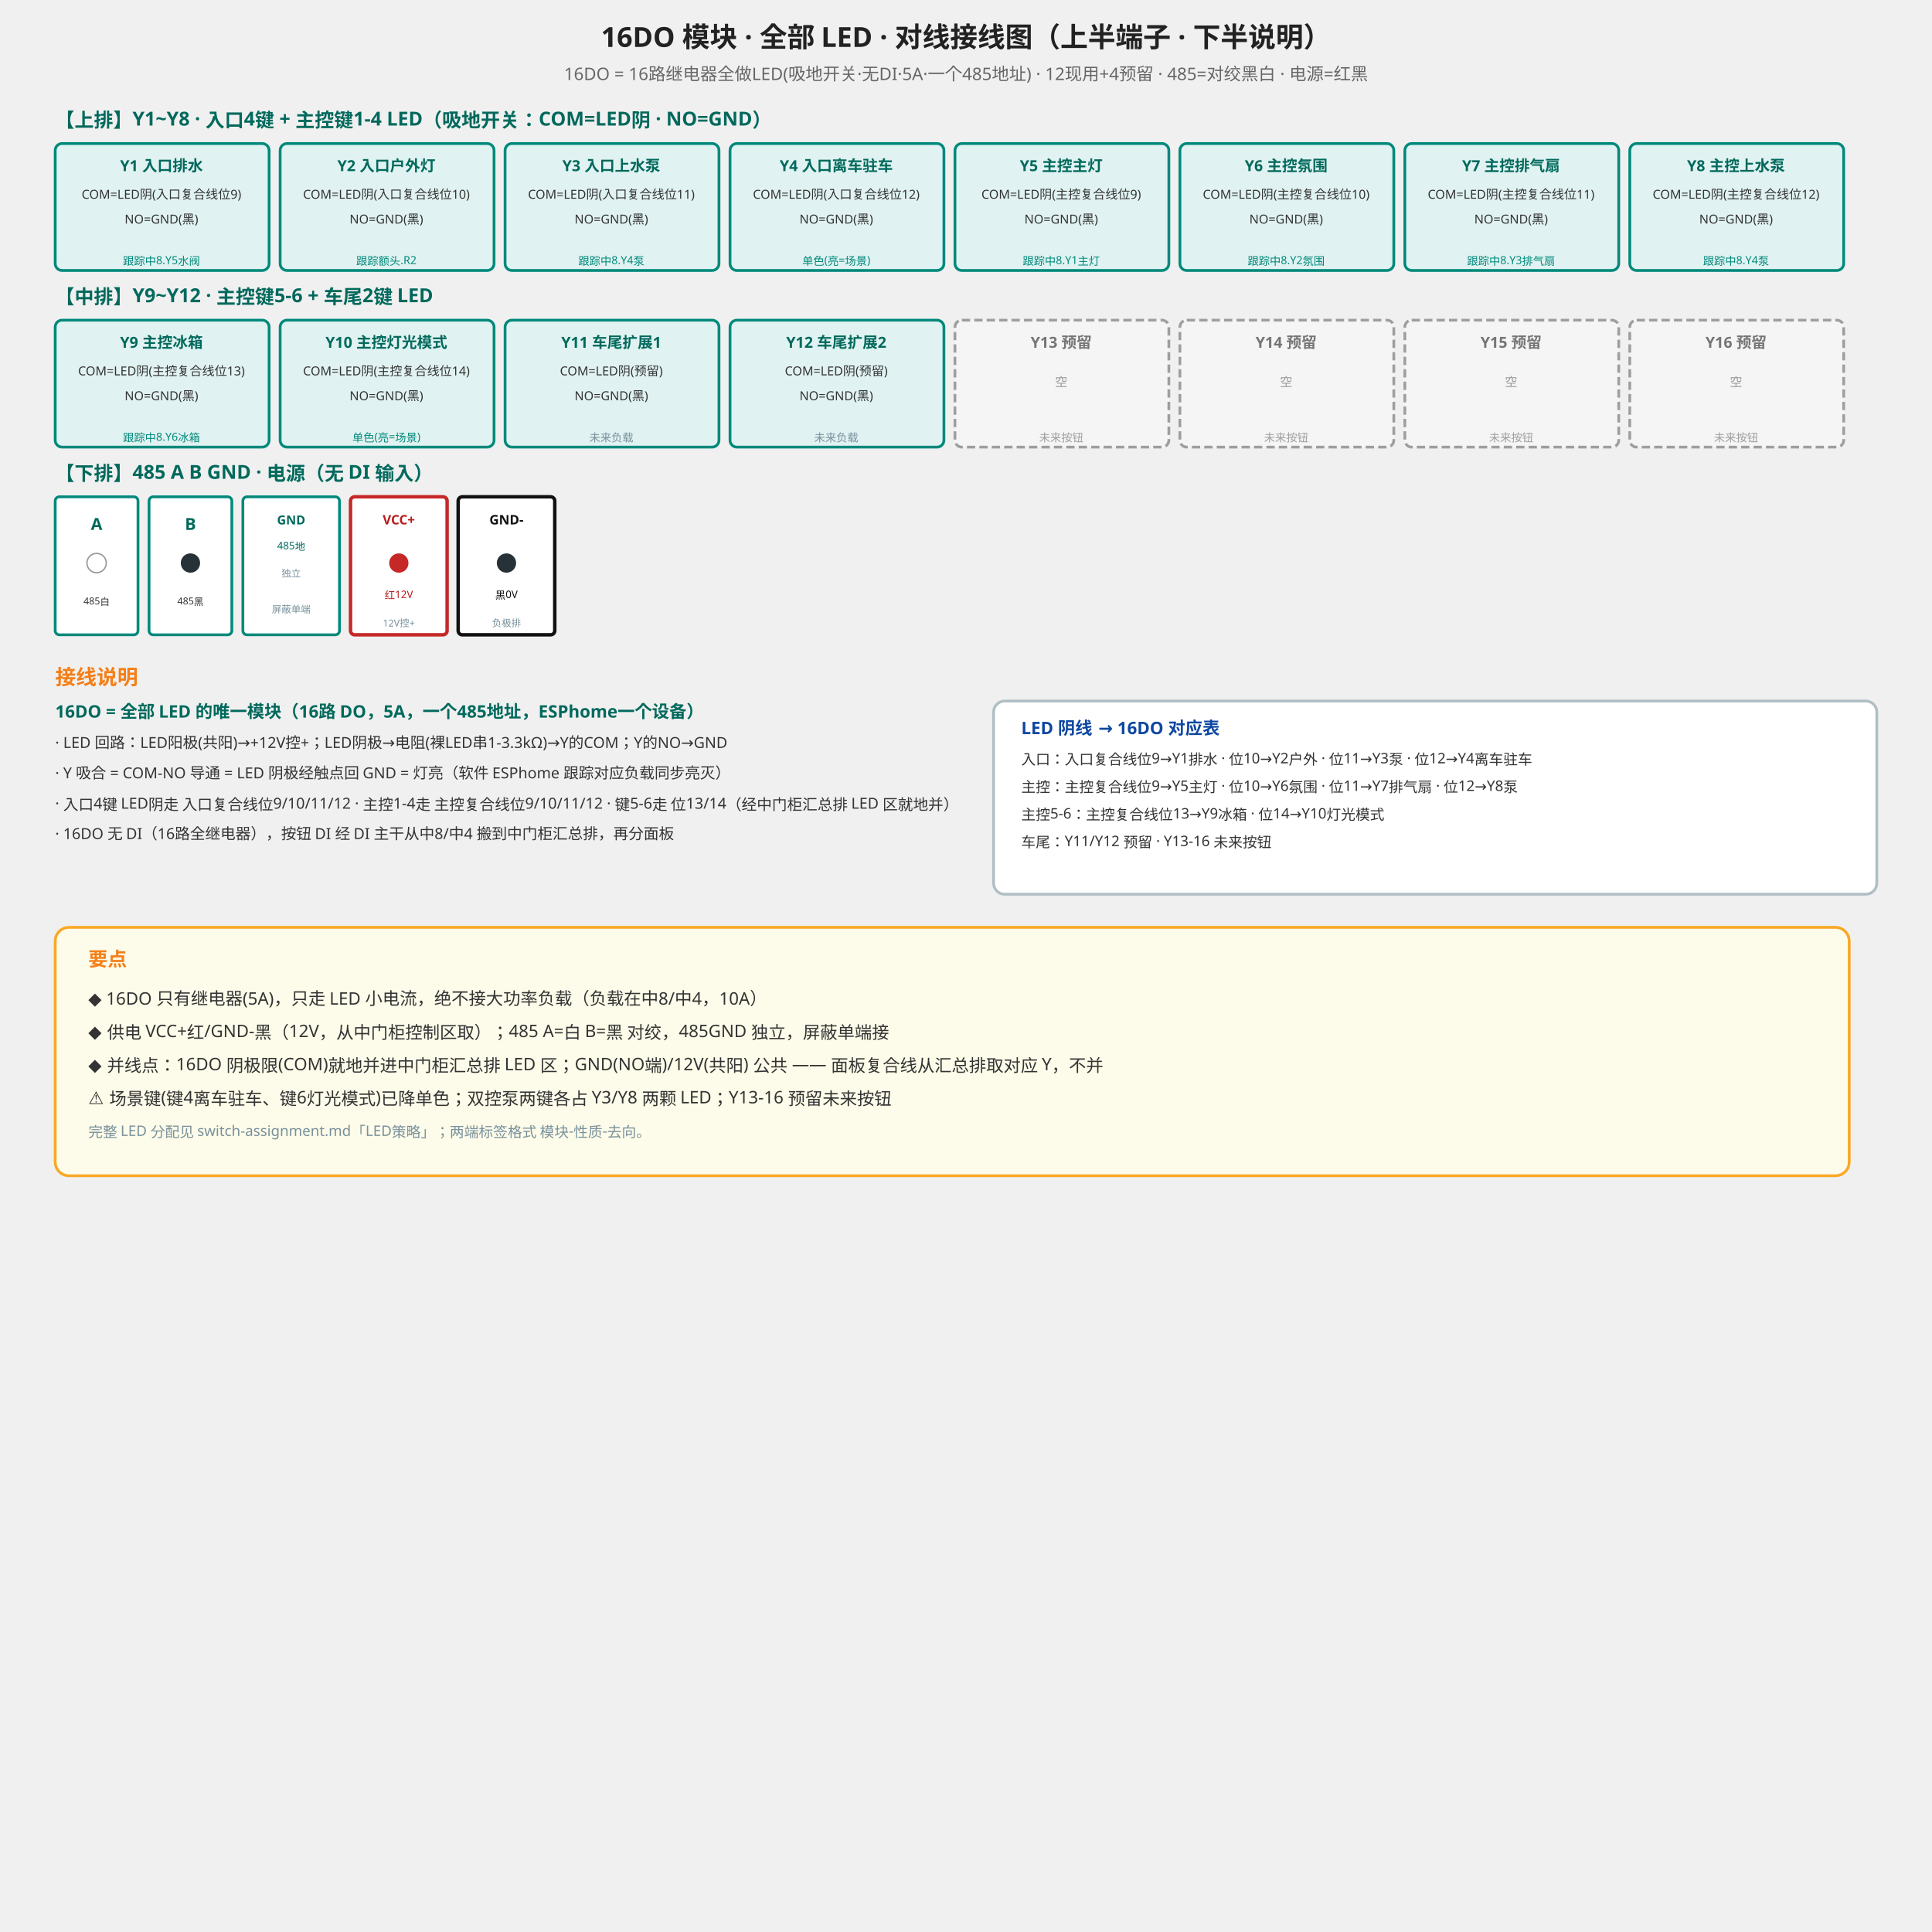
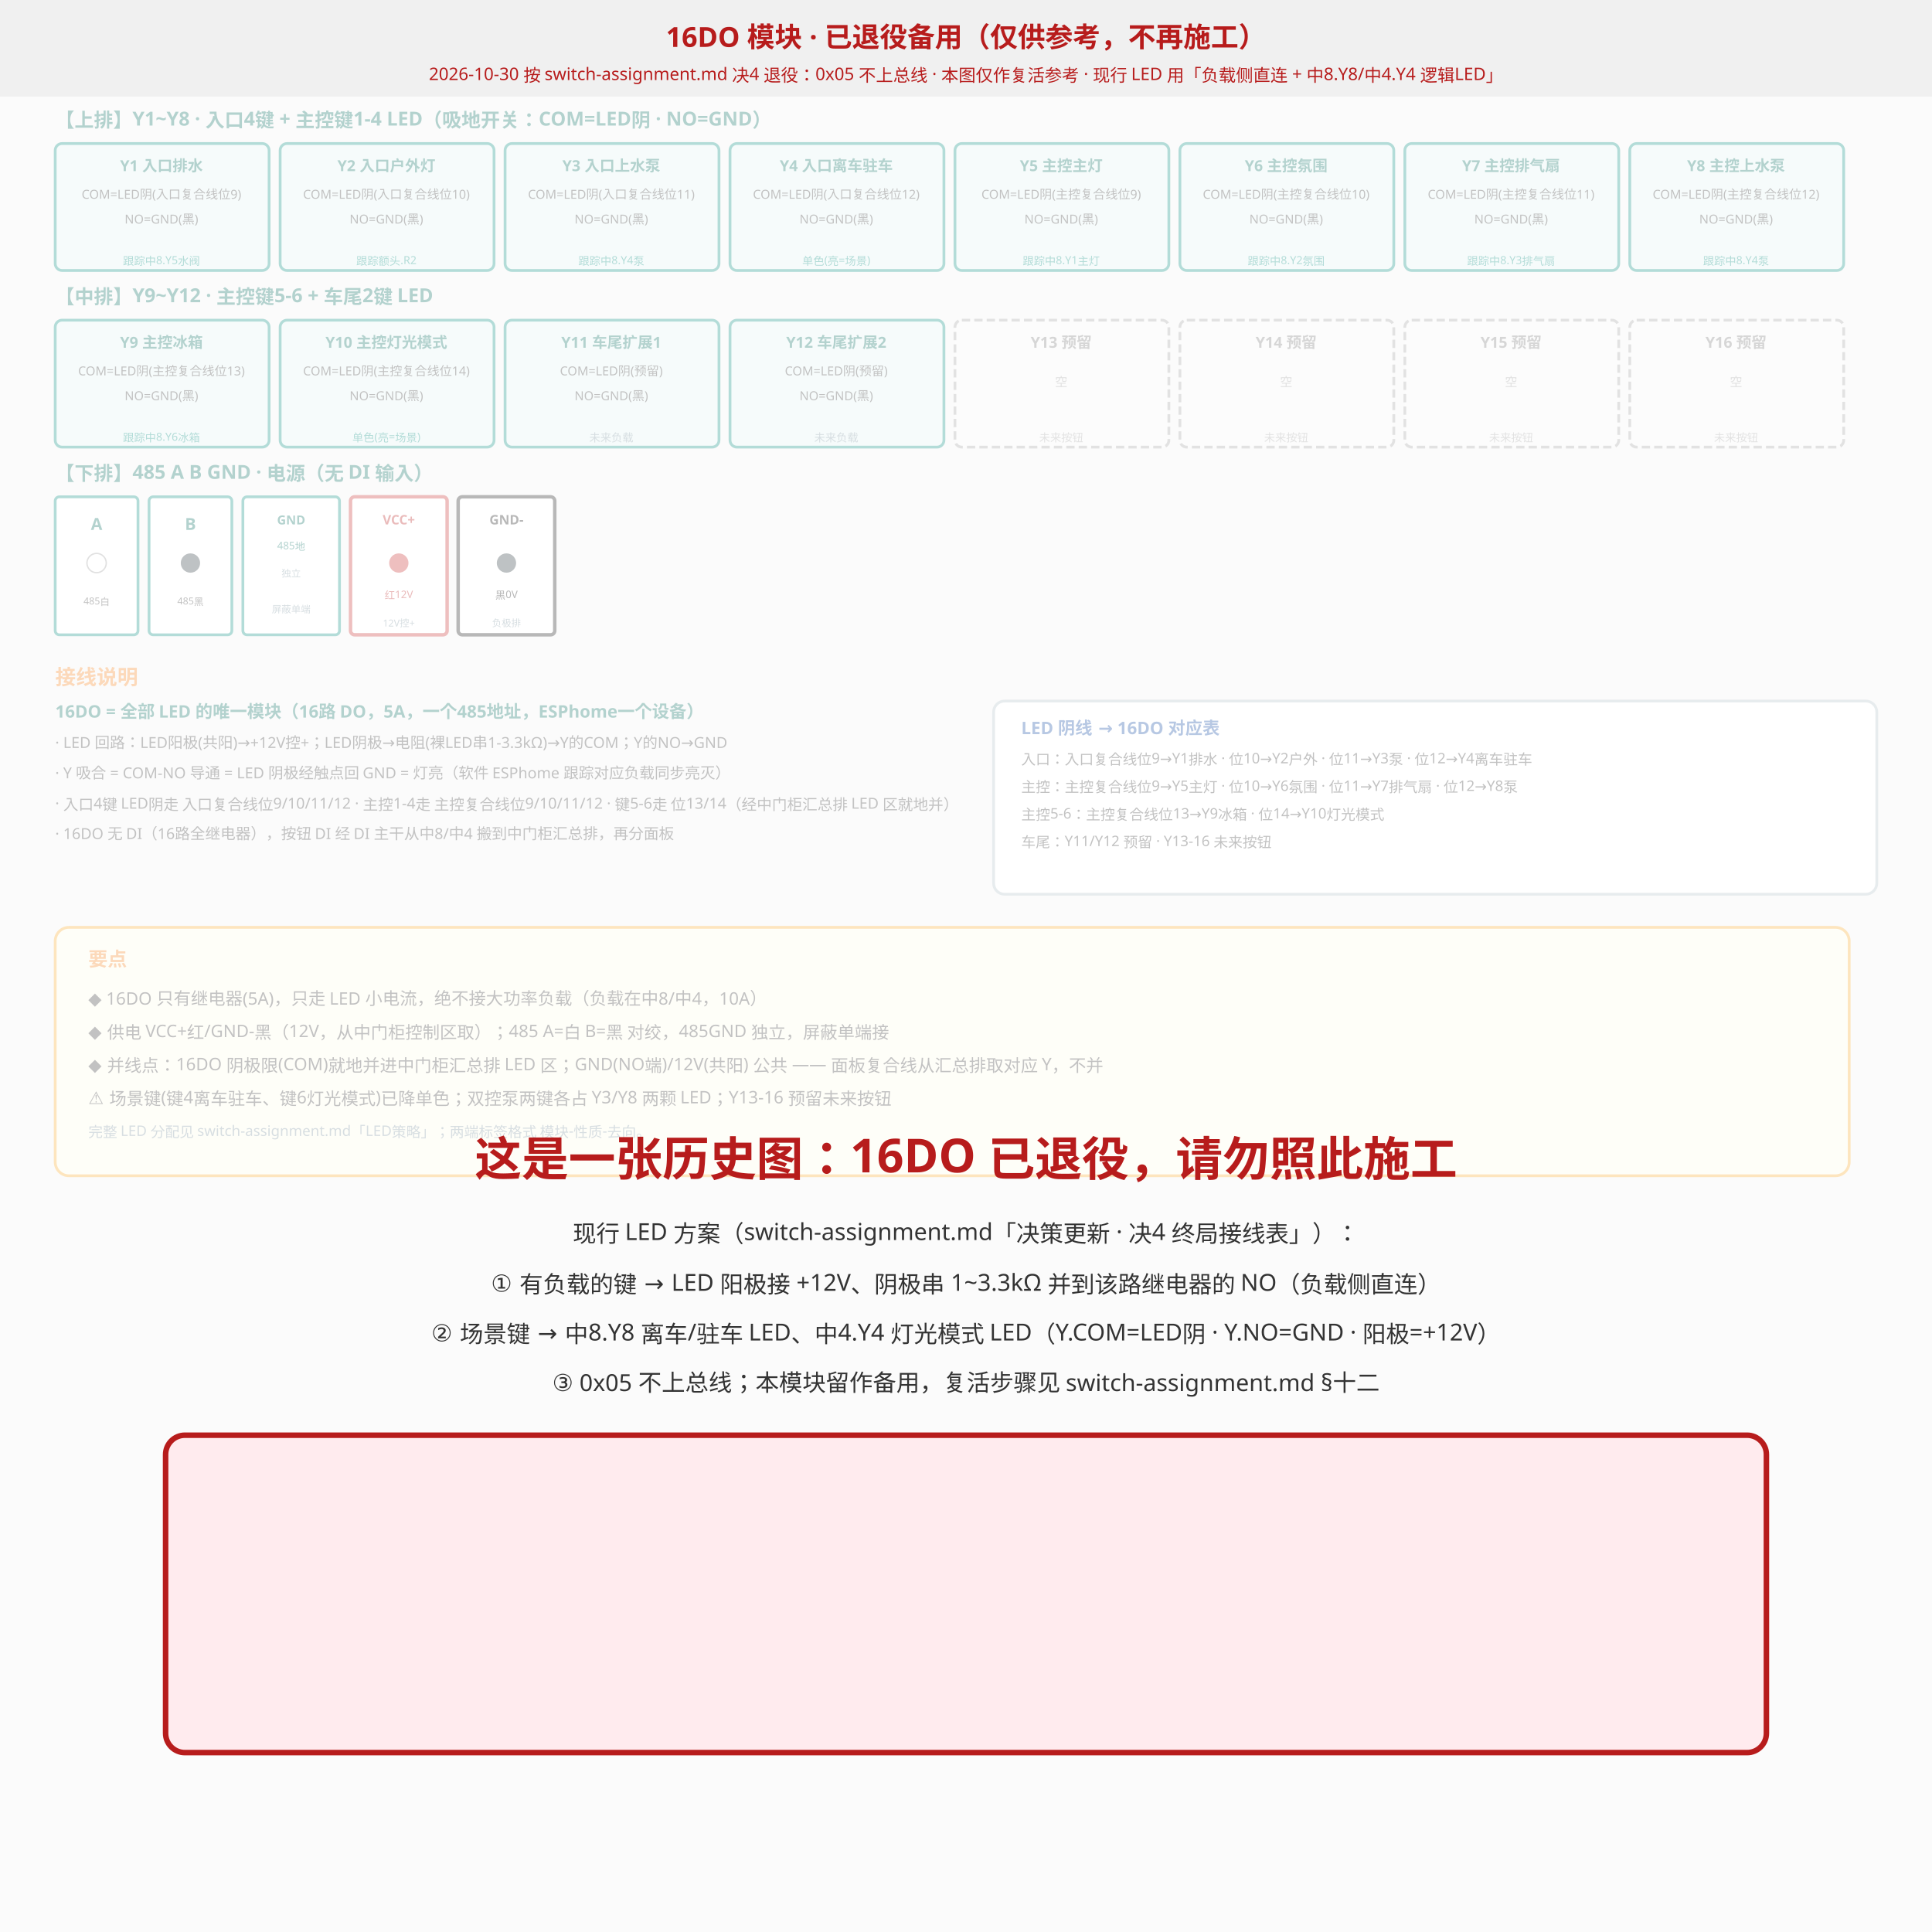
<svg xmlns="http://www.w3.org/2000/svg" viewBox="0 0 1400 1400" width="1400" height="1400" font-family="sans-serif">
  <defs>
    <marker id="arrow" viewBox="0 0 10 10" refX="9" refY="5" markerWidth="7" markerHeight="7" orient="auto-start-reverse">
      <path d="M0,0 L10,5 L0,10 z" fill="#333" />
    </marker>
  </defs>
-   <text x="700" y="34" text-anchor="middle" font-size="20" font-weight="bold" fill="#222">16DO 模块 · 全部 LED · 对线接线图（上半端子 · 下半说明）</text>
-   <text x="700" y="58" text-anchor="middle" font-size="12.5" fill="#666">16DO = 16路继电器全做LED(吸地开关·无DI·5A·一个485地址) · 12现用+4预留 · 485=对绞黑白 · 电源=红黑</text>
+   <text x="700" y="34" text-anchor="middle" font-size="20" font-weight="bold" fill="#b71c1c">16DO 模块 · 已退役备用（仅供参考，不再施工）</text>
+   <text x="700" y="58" text-anchor="middle" font-size="12.5" fill="#b71c1c">2026-10-30 按 switch-assignment.md 决4 退役：0x05 不上总线 · 本图仅作复活参考 · 现行 LED 用「负载侧直连 + 中8.Y8/中4.Y4 逻辑LED」</text>
  <text x="40" y="92" font-size="14" font-weight="bold" fill="#00695c">【上排】Y1~Y8 · 入口4键 + 主控键1-4 LED（吸地开关：COM=LED阴 · NO=GND）</text>
  <g font-size="9" text-anchor="middle">
    <rect x="40" y="104" width="155" height="92" rx="5" fill="#e0f2f1" stroke="#00897b" stroke-width="2" />
    <text x="117" y="124" font-size="11" font-weight="bold" fill="#00695c">Y1 入口排水</text>
    <text x="117" y="144" fill="#333">COM=LED阴(入口复合线位9)</text>
    <text x="117" y="162" fill="#333">NO=GND(黑)</text>
    <text x="117" y="192" font-size="8" fill="#00897b">跟踪中8.Y5水阀</text>
    <rect x="203" y="104" width="155" height="92" rx="5" fill="#e0f2f1" stroke="#00897b" stroke-width="2" />
    <text x="280" y="124" font-size="11" font-weight="bold" fill="#00695c">Y2 入口户外灯</text>
    <text x="280" y="144" fill="#333">COM=LED阴(入口复合线位10)</text>
    <text x="280" y="162" fill="#333">NO=GND(黑)</text>
    <text x="280" y="192" font-size="8" fill="#00897b">跟踪额头.R2</text>
    <rect x="366" y="104" width="155" height="92" rx="5" fill="#e0f2f1" stroke="#00897b" stroke-width="2" />
    <text x="443" y="124" font-size="11" font-weight="bold" fill="#00695c">Y3 入口上水泵</text>
    <text x="443" y="144" fill="#333">COM=LED阴(入口复合线位11)</text>
    <text x="443" y="162" fill="#333">NO=GND(黑)</text>
    <text x="443" y="192" font-size="8" fill="#00897b">跟踪中8.Y4泵</text>
    <rect x="529" y="104" width="155" height="92" rx="5" fill="#e0f2f1" stroke="#00897b" stroke-width="2" />
    <text x="606" y="124" font-size="11" font-weight="bold" fill="#00695c">Y4 入口离车驻车</text>
    <text x="606" y="144" fill="#333">COM=LED阴(入口复合线位12)</text>
    <text x="606" y="162" fill="#333">NO=GND(黑)</text>
    <text x="606" y="192" font-size="8" fill="#00897b">单色(亮=场景)</text>
    <rect x="692" y="104" width="155" height="92" rx="5" fill="#e0f2f1" stroke="#00897b" stroke-width="2" />
    <text x="769" y="124" font-size="11" font-weight="bold" fill="#00695c">Y5 主控主灯</text>
    <text x="769" y="144" fill="#333">COM=LED阴(主控复合线位9)</text>
    <text x="769" y="162" fill="#333">NO=GND(黑)</text>
    <text x="769" y="192" font-size="8" fill="#00897b">跟踪中8.Y1主灯</text>
    <rect x="855" y="104" width="155" height="92" rx="5" fill="#e0f2f1" stroke="#00897b" stroke-width="2" />
    <text x="932" y="124" font-size="11" font-weight="bold" fill="#00695c">Y6 主控氛围</text>
    <text x="932" y="144" fill="#333">COM=LED阴(主控复合线位10)</text>
    <text x="932" y="162" fill="#333">NO=GND(黑)</text>
    <text x="932" y="192" font-size="8" fill="#00897b">跟踪中8.Y2氛围</text>
    <rect x="1018" y="104" width="155" height="92" rx="5" fill="#e0f2f1" stroke="#00897b" stroke-width="2" />
    <text x="1095" y="124" font-size="11" font-weight="bold" fill="#00695c">Y7 主控排气扇</text>
    <text x="1095" y="144" fill="#333">COM=LED阴(主控复合线位11)</text>
    <text x="1095" y="162" fill="#333">NO=GND(黑)</text>
    <text x="1095" y="192" font-size="8" fill="#00897b">跟踪中8.Y3排气扇</text>
    <rect x="1181" y="104" width="155" height="92" rx="5" fill="#e0f2f1" stroke="#00897b" stroke-width="2" />
    <text x="1258" y="124" font-size="11" font-weight="bold" fill="#00695c">Y8 主控上水泵</text>
    <text x="1258" y="144" fill="#333">COM=LED阴(主控复合线位12)</text>
    <text x="1258" y="162" fill="#333">NO=GND(黑)</text>
    <text x="1258" y="192" font-size="8" fill="#00897b">跟踪中8.Y4泵</text>
  </g>
  <text x="40" y="220" font-size="14" font-weight="bold" fill="#00695c">【中排】Y9~Y12 · 主控键5-6 + 车尾2键 LED</text>
  <g font-size="9" text-anchor="middle">
    <rect x="40" y="232" width="155" height="92" rx="5" fill="#e0f2f1" stroke="#00897b" stroke-width="2" />
    <text x="117" y="252" font-size="11" font-weight="bold" fill="#00695c">Y9 主控冰箱</text>
    <text x="117" y="272" fill="#333">COM=LED阴(主控复合线位13)</text>
    <text x="117" y="290" fill="#333">NO=GND(黑)</text>
    <text x="117" y="320" font-size="8" fill="#00897b">跟踪中8.Y6冰箱</text>
    <rect x="203" y="232" width="155" height="92" rx="5" fill="#e0f2f1" stroke="#00897b" stroke-width="2" />
    <text x="280" y="252" font-size="11" font-weight="bold" fill="#00695c">Y10 主控灯光模式</text>
    <text x="280" y="272" fill="#333">COM=LED阴(主控复合线位14)</text>
    <text x="280" y="290" fill="#333">NO=GND(黑)</text>
    <text x="280" y="320" font-size="8" fill="#00897b">单色(亮=场景)</text>
    <rect x="366" y="232" width="155" height="92" rx="5" fill="#e0f2f1" stroke="#00897b" stroke-width="2" />
    <text x="443" y="252" font-size="11" font-weight="bold" fill="#00695c">Y11 车尾扩展1</text>
    <text x="443" y="272" fill="#333">COM=LED阴(预留)</text>
    <text x="443" y="290" fill="#333">NO=GND(黑)</text>
    <text x="443" y="320" font-size="8" fill="#78909c">未来负载</text>
    <rect x="529" y="232" width="155" height="92" rx="5" fill="#e0f2f1" stroke="#00897b" stroke-width="2" />
    <text x="606" y="252" font-size="11" font-weight="bold" fill="#00695c">Y12 车尾扩展2</text>
    <text x="606" y="272" fill="#333">COM=LED阴(预留)</text>
    <text x="606" y="290" fill="#333">NO=GND(黑)</text>
    <text x="606" y="320" font-size="8" fill="#78909c">未来负载</text>
    <rect x="692" y="232" width="155" height="92" rx="5" fill="#f5f5f5" stroke="#9e9e9e" stroke-width="2" stroke-dasharray="6,3" />
    <text x="769" y="252" font-size="11" font-weight="bold" fill="#757575">Y13 预留</text>
    <text x="769" y="280" fill="#999">空</text>
    <text x="769" y="320" font-size="8" fill="#9e9e9e">未来按钮</text>
    <rect x="855" y="232" width="155" height="92" rx="5" fill="#f5f5f5" stroke="#9e9e9e" stroke-width="2" stroke-dasharray="6,3" />
    <text x="932" y="252" font-size="11" font-weight="bold" fill="#757575">Y14 预留</text>
    <text x="932" y="280" fill="#999">空</text>
    <text x="932" y="320" font-size="8" fill="#9e9e9e">未来按钮</text>
    <rect x="1018" y="232" width="155" height="92" rx="5" fill="#f5f5f5" stroke="#9e9e9e" stroke-width="2" stroke-dasharray="6,3" />
    <text x="1095" y="252" font-size="11" font-weight="bold" fill="#757575">Y15 预留</text>
    <text x="1095" y="280" fill="#999">空</text>
    <text x="1095" y="320" font-size="8" fill="#9e9e9e">未来按钮</text>
    <rect x="1181" y="232" width="155" height="92" rx="5" fill="#f5f5f5" stroke="#9e9e9e" stroke-width="2" stroke-dasharray="6,3" />
    <text x="1258" y="252" font-size="11" font-weight="bold" fill="#757575">Y16 预留</text>
    <text x="1258" y="280" fill="#999">空</text>
    <text x="1258" y="320" font-size="8" fill="#9e9e9e">未来按钮</text>
  </g>
  <text x="40" y="348" font-size="14" font-weight="bold" fill="#00695c">【下排】485 A B GND · 电源（无 DI 输入）</text>
  <g font-size="9" text-anchor="middle">
    <rect x="40" y="360" width="60" height="100" rx="3" fill="#fff" stroke="#00897b" stroke-width="2" />
    <text x="70" y="384" font-size="12" font-weight="bold" fill="#00695c">A</text>
    <circle cx="70" cy="408" r="7" fill="#ffffff" stroke="#999" />
    <text x="70" y="438" font-size="7" fill="#333">485白</text>
    <rect x="108" y="360" width="60" height="100" rx="3" fill="#fff" stroke="#00897b" stroke-width="2" />
    <text x="138" y="384" font-size="12" font-weight="bold" fill="#00695c">B</text>
    <circle cx="138" cy="408" r="7" fill="#263238" />
    <text x="138" y="438" font-size="7" fill="#333">485黑</text>
    <rect x="176" y="360" width="70" height="100" rx="3" fill="#fff" stroke="#00897b" stroke-width="2" />
    <text x="211" y="380" font-size="9" font-weight="bold" fill="#00695c">GND</text>
    <text x="211" y="398" font-size="7.5" fill="#00695c">485地</text>
    <text x="211" y="418" font-size="7" fill="#78909c">独立</text>
    <text x="211" y="444" font-size="7" fill="#78909c">屏蔽单端</text>
    <rect x="254" y="360" width="70" height="100" rx="3" fill="#fff" stroke="#c62828" stroke-width="2.5" />
    <text x="289" y="380" font-size="9.5" font-weight="bold" fill="#b71c1c">VCC+</text>
    <circle cx="289" cy="408" r="7" fill="#c62828" />
    <text x="289" y="434" font-size="7.5" fill="#b71c1c">红12V</text>
    <text x="289" y="454" font-size="7" fill="#78909c">12V控+</text>
    <rect x="332" y="360" width="70" height="100" rx="3" fill="#fff" stroke="#111" stroke-width="2.5" />
    <text x="367" y="380" font-size="9.5" font-weight="bold" fill="#111">GND-</text>
    <circle cx="367" cy="408" r="7" fill="#263238" />
    <text x="367" y="434" font-size="7.5" fill="#111">黑0V</text>
    <text x="367" y="454" font-size="7" fill="#78909c">负极排</text>
  </g>
  <text x="40" y="496" font-size="15" font-weight="bold" fill="#f57f17">接线说明</text>
  <g font-size="11" fill="#333">
    <text x="40" y="520" font-size="12.5" font-weight="bold" fill="#00695c">16DO = 全部 LED 的唯一模块（16路 DO，5A，一个485地址，ESPhome一个设备）</text>
    <text x="40" y="542">· LED 回路：LED阳极(共阳)→+12V控+；LED阴极→电阻(裸LED串1-3.3kΩ)→Y的COM；Y的NO→GND</text>
    <text x="40" y="564">· Y 吸合 = COM-NO 导通 = LED 阴极经触点回 GND = 灯亮（软件 ESPhome 跟踪对应负载同步亮灭）</text>
    <text x="40" y="586">· 入口4键 LED阴走 入口复合线位9/10/11/12 · 主控1-4走 主控复合线位9/10/11/12 · 键5-6走 位13/14（经中门柜汇总排 LED 区就地并）</text>
    <text x="40" y="608">· 16DO 无 DI（16路全继电器），按钮 DI 经 DI 主干从中8/中4 搬到中门柜汇总排，再分面板</text>
  </g>
  <rect x="720" y="508" width="640" height="140" rx="8" fill="#ffffff" stroke="#b0bec5" stroke-width="2" />
  <text x="740" y="532" font-size="12.5" font-weight="bold" fill="#0d47a1">LED 阴线 → 16DO 对应表</text>
  <g font-size="10.5" fill="#333">
    <text x="740" y="554">入口：入口复合线位9→Y1排水 · 位10→Y2户外 · 位11→Y3泵 · 位12→Y4离车驻车</text>
    <text x="740" y="574">主控：主控复合线位9→Y5主灯 · 位10→Y6氛围 · 位11→Y7排气扇 · 位12→Y8泵</text>
    <text x="740" y="594">主控5-6：主控复合线位13→Y9冰箱 · 位14→Y10灯光模式</text>
    <text x="740" y="614">车尾：Y11/Y12 预留 · Y13-16 未来按钮</text>
  </g>
  <rect x="40" y="672" width="1300" height="180" rx="10" fill="#fffde7" fill-opacity="0.85" stroke="#f9a825" stroke-width="2" />
  <text x="64" y="700" font-size="14" font-weight="bold" fill="#f57f17">要点</text>
  <text x="64" y="728" font-size="12.5" fill="#333">◆ 16DO 只有继电器(5A)，只走 LED 小电流，绝不接大功率负载（负载在中8/中4，10A）</text>
  <text x="64" y="752" font-size="12.5" fill="#333">◆ 供电 VCC+红/GND-黑（12V，从中门柜控制区取）；485 A=白 B=黑 对绞，485GND 独立，屏蔽单端接</text>
  <text x="64" y="776" font-size="12.5" fill="#333">◆ 并线点：16DO 阴极限(COM)就地并进中门柜汇总排 LED 区；GND(NO端)/12V(共阳) 公共 —— 面板复合线从汇总排取对应 Y，不并</text>
  <text x="64" y="800" font-size="12.5" fill="#333">⚠ 场景键(键4离车驻车、键6灯光模式)已降单色；双控泵两键各占 Y3/Y8 两颗 LED；Y13-16 预留未来按钮</text>
  <text x="64" y="824" font-size="10.5" fill="#78909c">完整 LED 分配见 switch-assignment.md「LED策略」；两端标签格式 模块-性质-去向。</text>
+   <rect x="0" y="70" width="1400" height="1330" fill="#ffffff" fill-opacity="0.7" />
+   <rect x="120" y="1040" width="1160" height="230" rx="14" fill="#ffebee" stroke="#b71c1c" stroke-width="4" />
+   <text x="700" y="852" text-anchor="middle" font-size="34" font-weight="bold" fill="#b71c1c">这是一张历史图：16DO 已退役，请勿照此施工</text>
+   <text x="700" y="900" text-anchor="middle" font-size="17" fill="#333">现行 LED 方案（switch-assignment.md「决策更新 · 决4 终局接线表」）：</text>
+   <text x="700" y="936" text-anchor="middle" font-size="17" fill="#333">① 有负载的键 → LED 阳极接 +12V、阴极串 1~3.3kΩ 并到该路继电器的 NO（负载侧直连）</text>
+   <text x="700" y="972" text-anchor="middle" font-size="17" fill="#333">② 场景键 → 中8.Y8 离车/驻车 LED、中4.Y4 灯光模式 LED（Y.COM=LED阴 · Y.NO=GND · 阳极=+12V）</text>
+   <text x="700" y="1008" text-anchor="middle" font-size="17" fill="#333">③ 0x05 不上总线；本模块留作备用，复活步骤见 switch-assignment.md §十二</text>
</svg>
